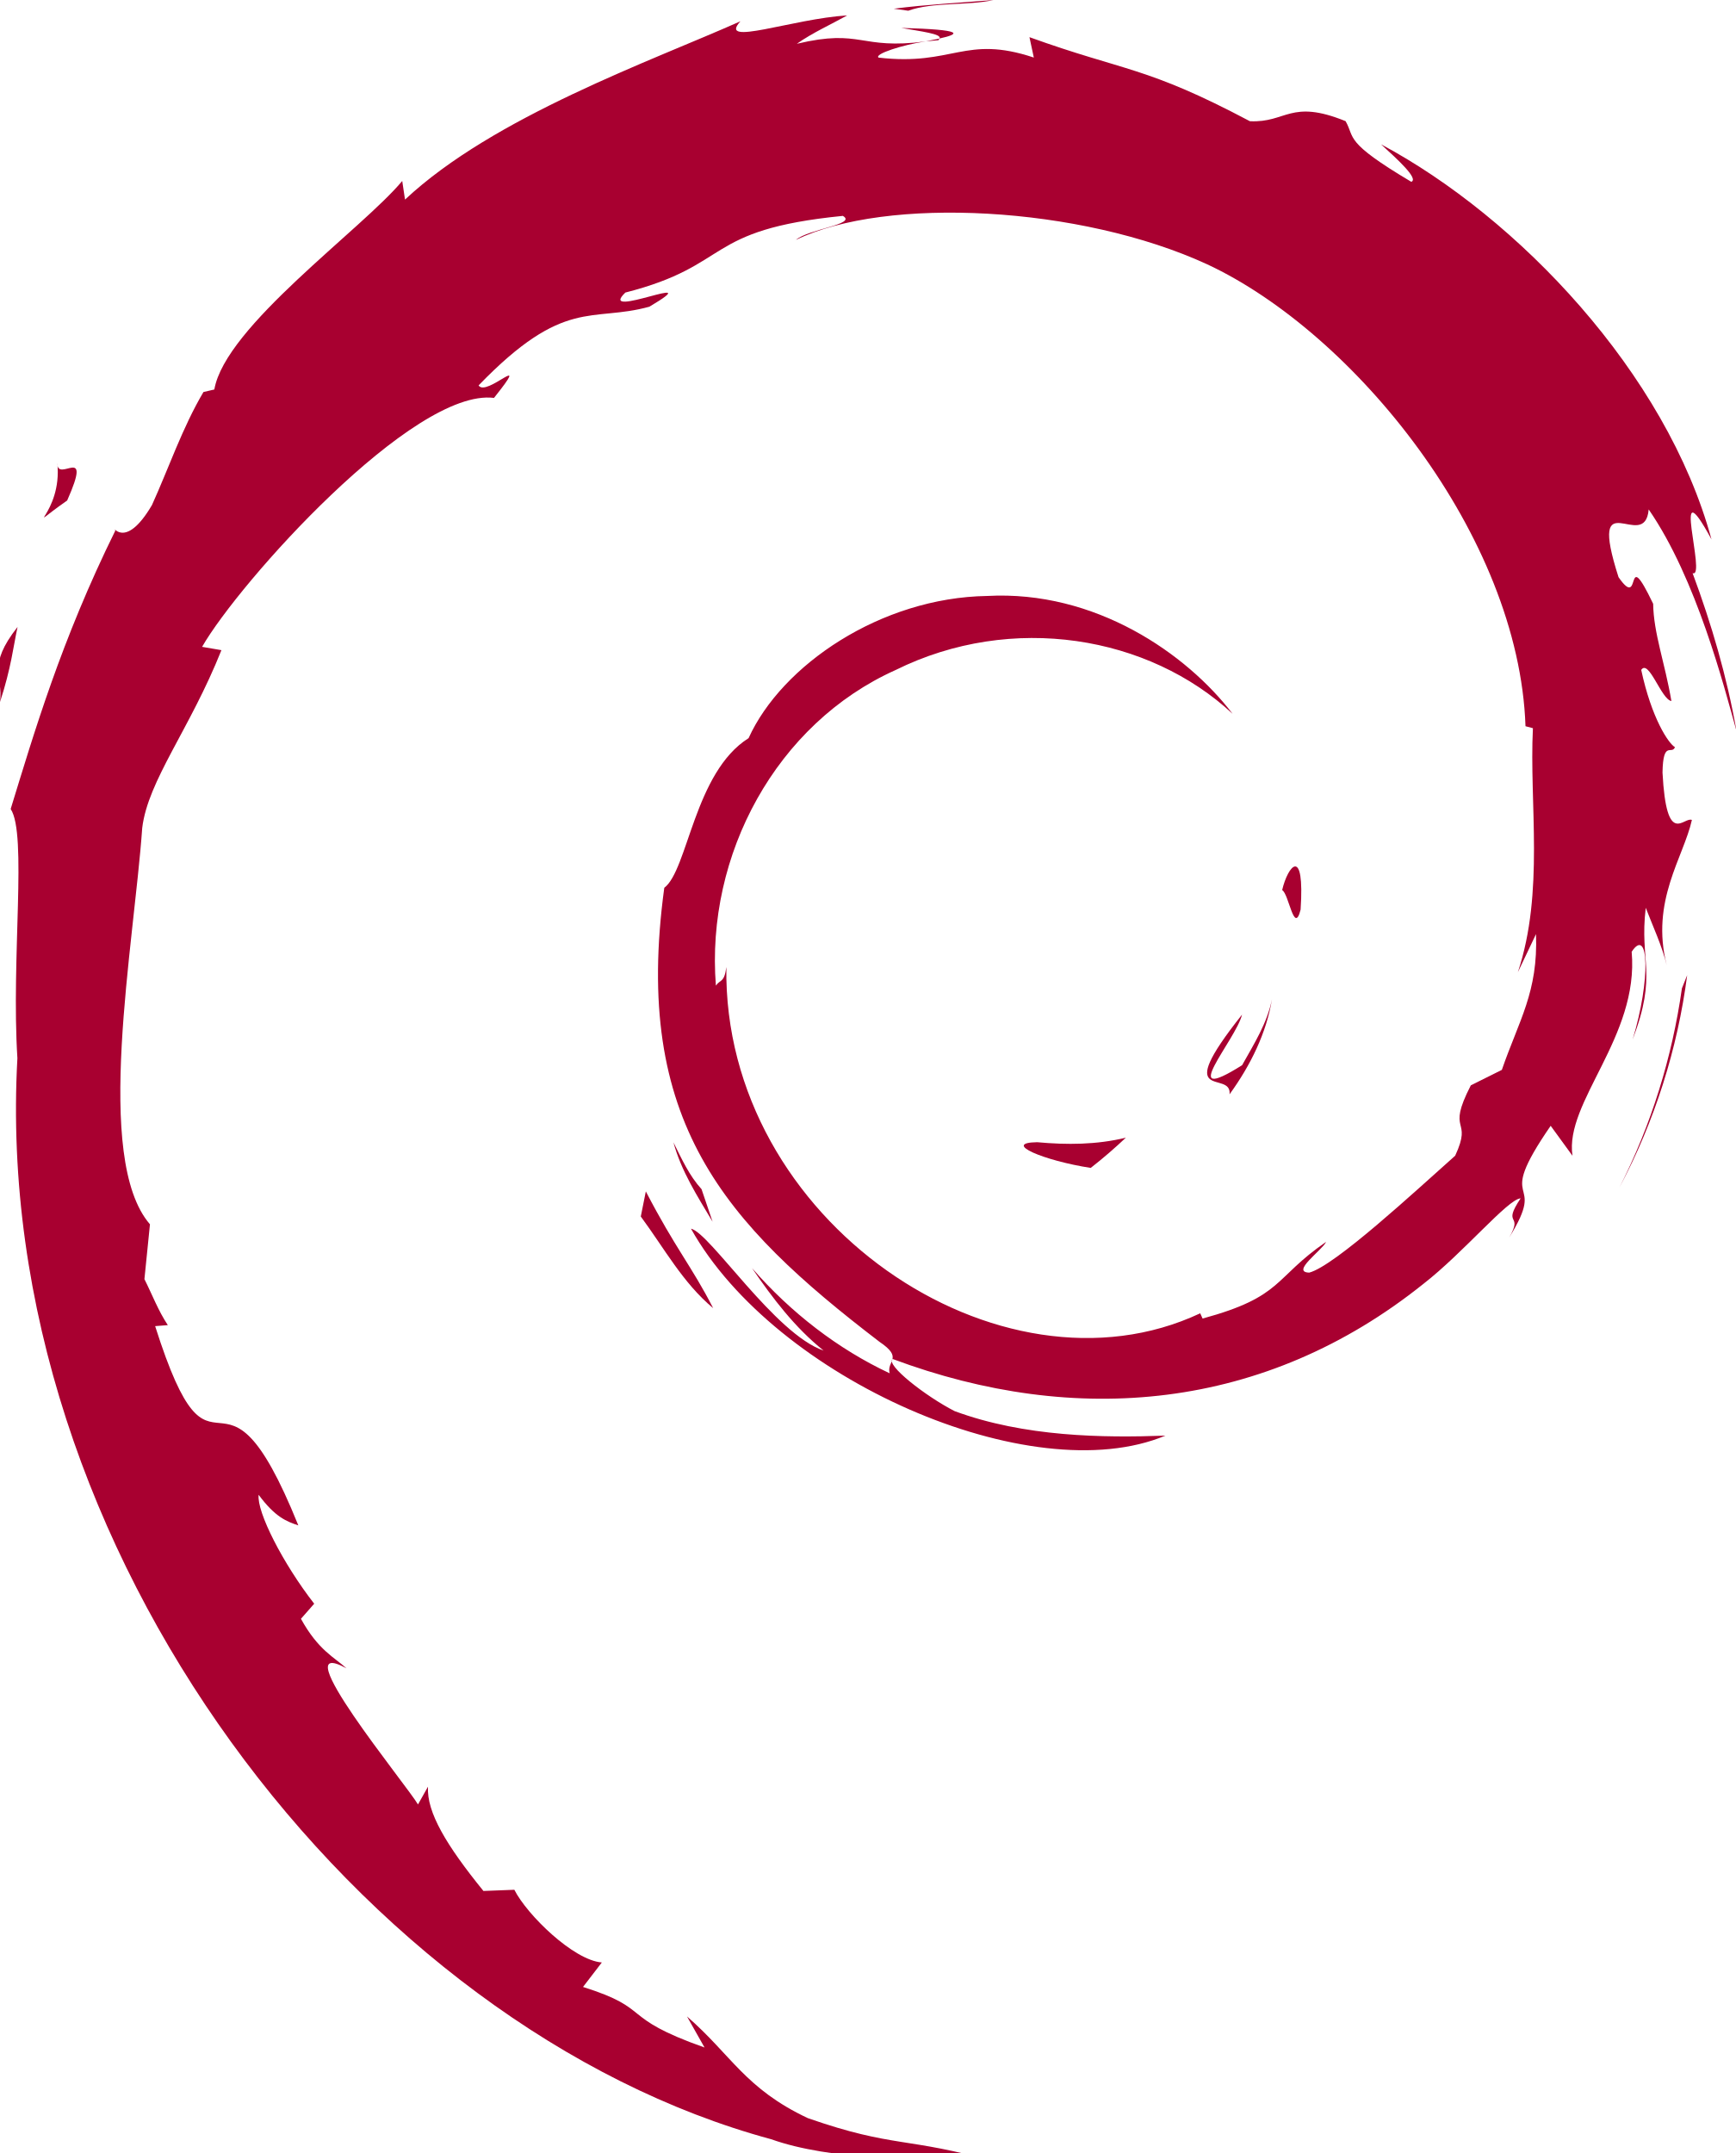
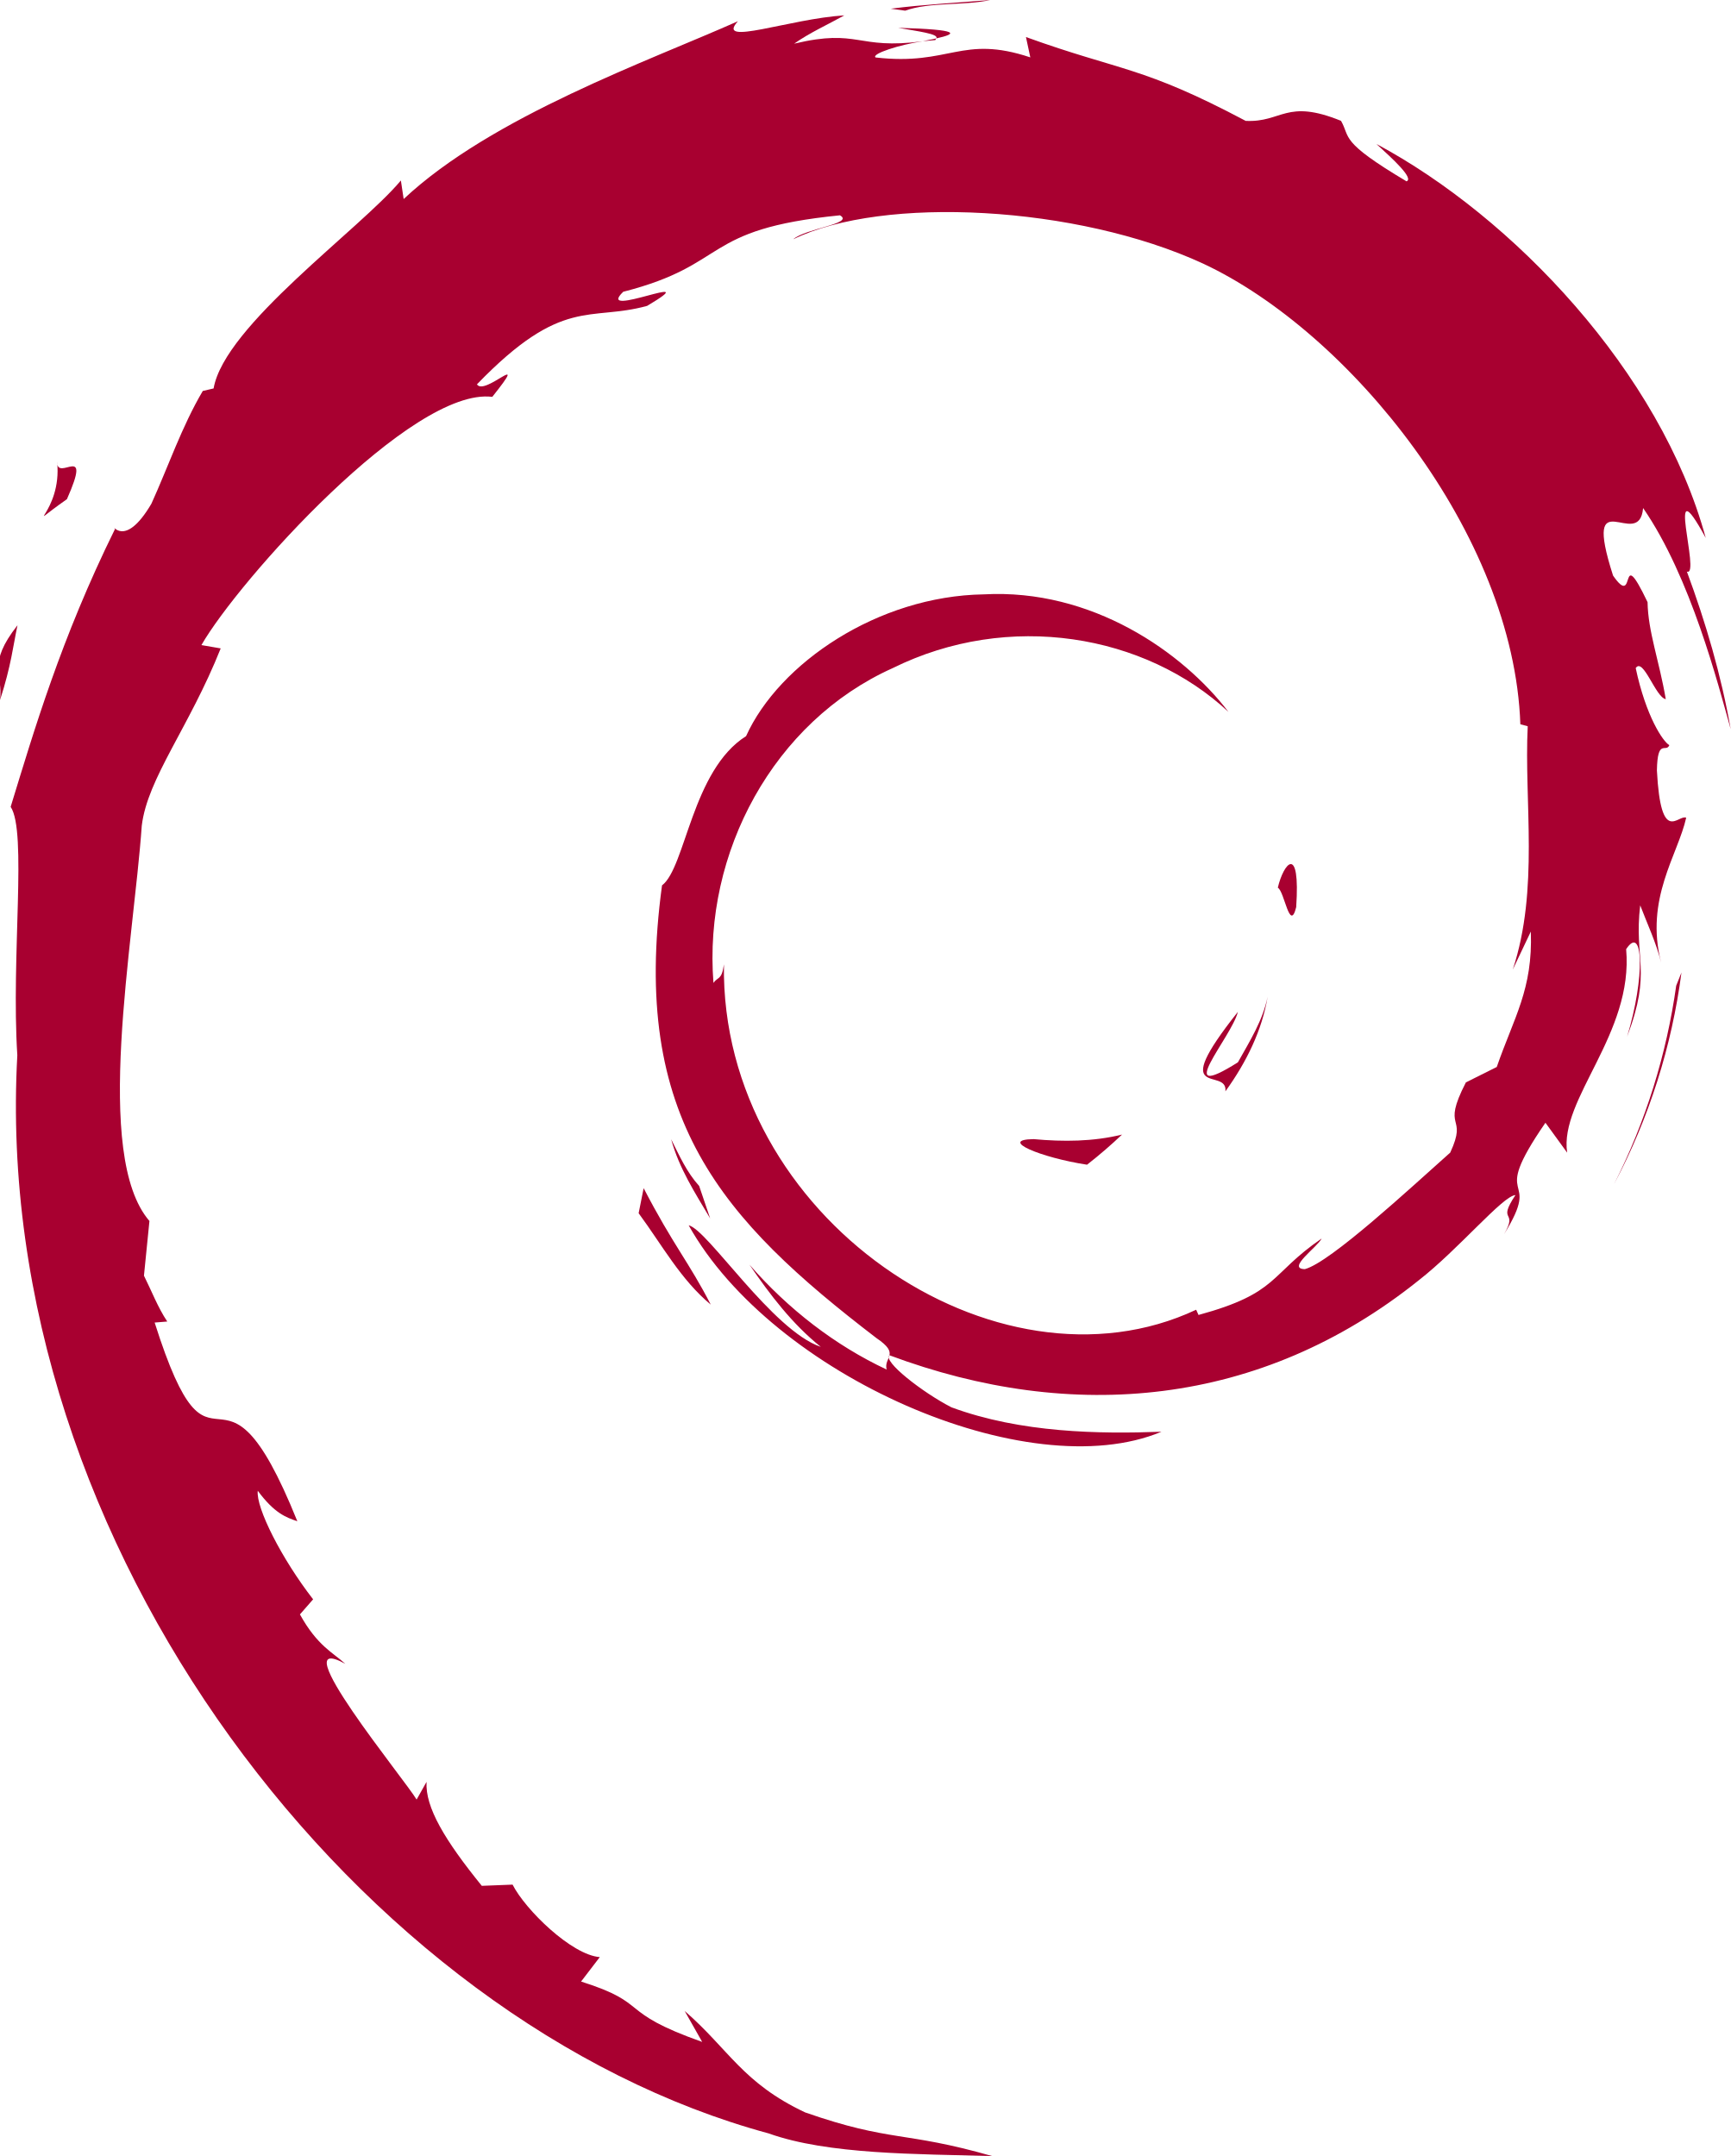
- <svg xmlns="http://www.w3.org/2000/svg" width="129px" height="160px" viewBox="0 0 129 160" version="1.1">
-   <g id="surface1">
-     <path style=" stroke:none;fill-rule:nonzero;fill:rgb(65.882%,0%,18.824%);fill-opacity:1;" d="M 77.082 84.883 C 74.418 84.922 77.586 86.258 81.066 86.793 C 82.027 86.043 82.898 85.281 83.676 84.547 C 81.508 85.074 79.305 85.086 77.082 84.883 " />
-     <path style=" stroke:none;fill-rule:nonzero;fill:rgb(65.882%,0%,18.824%);fill-opacity:1;" d="M 91.383 81.324 C 92.969 79.137 94.129 76.738 94.535 74.262 C 94.18 76.027 93.219 77.551 92.316 79.16 C 87.336 82.293 91.848 77.301 92.312 75.402 C 86.957 82.137 91.578 79.441 91.383 81.324 " />
-     <path style=" stroke:none;fill-rule:nonzero;fill:rgb(65.882%,0%,18.824%);fill-opacity:1;" d="M 96.664 67.598 C 96.984 62.805 95.719 64.32 95.293 66.148 C 95.789 66.406 96.184 69.527 96.664 67.598 " />
-     <path style=" stroke:none;fill-rule:nonzero;fill:rgb(65.882%,0%,18.824%);fill-opacity:1;" d="M 66.98 2.074 C 68.402 2.328 70.051 2.523 69.82 2.863 C 71.375 2.52 71.727 2.207 66.98 2.074 " />
-     <path style=" stroke:none;fill-rule:nonzero;fill:rgb(65.882%,0%,18.824%);fill-opacity:1;" d="M 69.82 2.863 L 68.816 3.07 L 69.75 2.988 L 69.82 2.863 " />
-     <path style=" stroke:none;fill-rule:nonzero;fill:rgb(65.882%,0%,18.824%);fill-opacity:1;" d="M 114.16 69.418 C 114.32 73.723 112.898 75.809 111.621 79.508 L 109.316 80.656 C 107.434 84.312 109.5 82.98 108.152 85.887 C 105.211 88.5 99.223 94.066 97.309 94.574 C 95.91 94.543 98.254 92.926 98.562 92.289 C 94.625 94.992 95.402 96.348 89.379 97.988 L 89.203 97.598 C 74.348 104.578 53.715 90.742 53.984 71.863 C 53.828 73.062 53.535 72.762 53.207 73.246 C 52.438 63.531 57.695 53.773 66.562 49.793 C 75.23 45.504 85.398 47.262 91.609 53.047 C 88.199 48.582 81.406 43.848 73.359 44.289 C 65.473 44.414 58.098 49.422 55.637 54.855 C 51.598 57.395 51.129 64.648 49.371 65.977 C 47.004 83.363 53.824 90.879 65.363 99.715 C 67.18 100.938 65.875 101.121 66.121 102.055 C 62.289 100.262 58.777 97.551 55.891 94.238 C 57.422 96.477 59.074 98.656 61.211 100.367 C 57.598 99.141 52.766 91.613 51.355 91.309 C 57.59 102.453 76.641 110.859 86.617 106.688 C 82 106.859 76.137 106.785 70.949 104.867 C 68.773 103.75 65.809 101.43 66.34 100.992 C 79.953 106.074 94.016 104.844 105.797 95.406 C 108.793 93.074 112.07 89.109 113.016 89.055 C 111.59 91.195 113.258 90.082 112.164 91.973 C 115.148 87.16 110.867 90.016 115.25 83.664 L 116.871 85.891 C 116.266 81.898 121.832 77.047 121.27 70.73 C 122.547 68.797 122.695 72.809 121.34 77.254 C 123.219 72.324 121.832 71.531 122.316 67.461 C 122.84 68.828 123.523 70.281 123.875 71.727 C 122.652 66.961 125.133 63.703 125.746 60.934 C 125.141 60.664 123.855 63.039 123.562 57.41 C 123.605 54.969 124.242 56.129 124.488 55.527 C 124.008 55.254 122.75 53.379 121.98 49.785 C 122.539 48.941 123.469 51.977 124.223 52.098 C 123.738 49.242 122.898 47.062 122.867 44.871 C 120.656 40.258 122.086 45.484 120.293 42.891 C 117.941 35.559 122.242 41.188 122.535 37.859 C 126.098 43.02 128.133 51.016 129.062 54.328 C 128.352 50.289 127.203 46.375 125.797 42.59 C 126.879 43.047 124.055 34.281 127.203 40.086 C 123.84 27.711 112.801 16.152 102.645 10.727 C 103.887 11.863 105.457 13.289 104.891 13.512 C 99.84 10.508 100.73 10.273 100.008 9.004 C 95.891 7.332 95.621 9.141 92.895 9.008 C 85.141 4.898 83.648 5.336 76.512 2.762 L 76.836 4.277 C 71.699 2.566 70.848 4.926 65.297 4.281 C 64.957 4.02 67.074 3.328 68.816 3.074 C 63.852 3.73 64.082 2.098 59.223 3.254 C 60.422 2.414 61.688 1.859 62.965 1.145 C 58.914 1.391 53.293 3.5 55.031 1.582 C 48.422 4.527 36.688 8.664 30.102 14.832 L 29.895 13.449 C 26.879 17.066 16.738 24.258 15.93 28.945 L 15.121 29.133 C 13.551 31.789 12.535 34.801 11.293 37.535 C 9.238 41.031 8.281 38.879 8.574 39.426 C 4.535 47.609 2.527 54.484 0.793 60.121 C 2.031 61.969 0.824 71.227 1.293 78.637 C -0.738 115.234 27 150.77 57.316 158.977 C 61.762 160.562 68.371 160.504 73.992 160.664 C 67.359 158.77 66.5 159.66 60.043 157.41 C 55.383 155.219 54.359 152.715 51.059 149.852 L 52.363 152.16 C 45.891 149.871 48.602 149.324 43.332 147.66 L 44.73 145.84 C 42.629 145.68 39.172 142.305 38.227 140.438 L 35.93 140.527 C 33.172 137.129 31.703 134.676 31.809 132.777 L 31.066 134.098 C 30.227 132.656 20.922 121.348 25.75 123.98 C 24.852 123.16 23.66 122.648 22.367 120.301 L 23.352 119.18 C 21.027 116.191 19.074 112.363 19.223 111.086 C 20.461 112.762 21.32 113.074 22.172 113.359 C 16.305 98.812 15.977 112.559 11.531 98.551 L 12.473 98.477 C 11.754 97.395 11.316 96.215 10.734 95.059 L 11.145 90.984 C 6.922 86.105 9.961 70.234 10.57 61.531 C 10.996 57.992 14.098 54.227 16.457 48.316 L 15.02 48.07 C 17.77 43.277 30.719 28.828 36.715 29.57 C 39.617 25.926 36.137 29.559 35.57 28.641 C 41.949 22.043 43.953 23.98 48.262 22.793 C 52.906 20.039 44.273 23.867 46.477 21.742 C 54.504 19.691 52.168 17.086 62.641 16.043 C 63.742 16.672 60.074 17.016 59.156 17.828 C 65.844 14.559 80.32 15.305 89.727 19.645 C 100.637 24.738 112.895 39.801 113.379 53.969 L 113.93 54.117 C 113.652 59.75 114.793 66.266 112.812 72.25 L 114.16 69.418 " />
-     <path style=" stroke:none;fill-rule:nonzero;fill:rgb(65.882%,0%,18.824%);fill-opacity:1;" d="M 48 88.539 L 47.625 90.406 C 49.379 92.781 50.766 95.355 53.004 97.215 C 51.395 94.078 50.199 92.781 48 88.539 " />
-     <path style=" stroke:none;fill-rule:nonzero;fill:rgb(65.882%,0%,18.824%);fill-opacity:1;" d="M 52.141 88.375 C 51.215 87.352 50.664 86.121 50.051 84.891 C 50.637 87.051 51.84 88.906 52.961 90.793 L 52.141 88.375 " />
-     <path style=" stroke:none;fill-rule:nonzero;fill:rgb(65.882%,0%,18.824%);fill-opacity:1;" d="M 125.395 72.469 L 125.004 73.449 C 124.285 78.543 122.734 83.582 120.359 88.254 C 122.984 83.324 124.684 77.934 125.395 72.469 " />
-     <path style=" stroke:none;fill-rule:nonzero;fill:rgb(65.882%,0%,18.824%);fill-opacity:1;" d="M 67.504 0.797 C 69.309 0.137 71.934 0.434 73.848 0 C 71.355 0.207 68.875 0.332 66.426 0.648 L 67.504 0.797 " />
-     <path style=" stroke:none;fill-rule:nonzero;fill:rgb(65.882%,0%,18.824%);fill-opacity:1;" d="M 4.258 34.398 C 4.672 38.238 1.367 39.73 4.992 37.195 C 6.934 32.824 4.23 35.988 4.258 34.398 " />
-     <path style=" stroke:none;fill-rule:nonzero;fill:rgb(65.882%,0%,18.824%);fill-opacity:1;" d="M 0 52.172 C 0.836 49.609 0.984 48.074 1.305 46.59 C -1.004 49.539 0.242 50.164 0 52.172 " />
+ <svg xmlns="http://www.w3.org/2000/svg" width="87.041" height="108.445" viewBox="0 0 87.041 108.445" overflow="visible" enable-background="new 0 0 87.041 108.445" xml:space="preserve">
+   <g id="Layer_1">
+     <g>
+       <path fill="#A80030" d="M51.986,57.297c-1.797,0.025,0.34,0.926,2.686,1.287     c0.648-0.506,1.236-1.018,1.76-1.516C54.971,57.426,53.484,57.434,51.986,57.297" />
+       <path fill="#A80030" d="M61.631,54.893c1.07-1.477,1.85-3.094,2.125-4.766c-0.24,1.192-0.887,2.221-1.496,3.307     c-3.359,2.115-0.316-1.256-0.002-2.537C58.646,55.443,61.762,53.623,61.631,54.893" />
+       <path fill="#A80030" d="M65.191,45.629c0.217-3.236-0.637-2.213-0.924-0.978     C64.602,44.825,64.867,46.932,65.191,45.629" />
+       <path fill="#A80030" d="M45.172,1.399c0.959,0.172,2.072,0.304,1.916,0.533     C48.137,1.702,48.375,1.49,45.172,1.399" />
+       <path fill="#A80030" d="M47.088,1.932l-0.678,0.14l0.631-0.056L47.088,1.932" />
+       <path fill="#A80030" d="M76.992,46.856c0.107,2.906-0.85,4.316-1.713,6.812l-1.553,0.776     c-1.271,2.468,0.123,1.567-0.787,3.53c-1.984,1.764-6.021,5.52-7.313,5.863c-0.943-0.021,0.639-1.113,0.846-1.541     c-2.656,1.824-2.131,2.738-6.193,3.846l-0.119-0.264c-10.018,4.713-23.934-4.627-23.751-17.371     c-0.107,0.809-0.304,0.607-0.526,0.934c-0.517-6.557,3.028-13.143,9.007-15.832c5.848-2.895,12.704-1.707,16.893,2.197     c-2.301-3.014-6.881-6.209-12.309-5.91c-5.317,0.084-10.291,3.463-11.951,7.131c-2.724,1.715-3.04,6.611-4.227,7.507     C31.699,56.271,36.3,61.342,44.083,67.307c1.225,0.826,0.345,0.951,0.511,1.58c-2.586-1.211-4.954-3.039-6.901-5.277     c1.033,1.512,2.148,2.982,3.589,4.137c-2.438-0.826-5.695-5.908-6.646-6.115c4.203,7.525,17.052,13.197,23.78,10.383     c-3.113,0.115-7.068,0.064-10.566-1.229c-1.469-0.756-3.467-2.322-3.11-2.615c9.182,3.43,18.667,2.598,26.612-3.771     c2.021-1.574,4.229-4.252,4.867-4.289c-0.961,1.445,0.164,0.695-0.574,1.971c2.014-3.248-0.875-1.322,2.082-5.609l1.092,1.504     c-0.406-2.696,3.348-5.97,2.967-10.234c0.861-1.304,0.961,1.403,0.047,4.403c1.268-3.328,0.334-3.863,0.66-6.609     c0.352,0.923,0.814,1.904,1.051,2.878c-0.826-3.216,0.848-5.416,1.262-7.285c-0.408-0.181-1.275,1.422-1.473-2.377     c0.029-1.65,0.459-0.865,0.625-1.271c-0.324-0.186-1.174-1.451-1.691-3.877c0.375-0.57,1.002,1.478,1.512,1.562     c-0.328-1.929-0.893-3.4-0.916-4.88c-1.49-3.114-0.527,0.415-1.736-1.337c-1.586-4.947,1.316-1.148,1.512-3.396     c2.404,3.483,3.775,8.881,4.404,11.117c-0.48-2.726-1.256-5.367-2.203-7.922c0.73,0.307-1.176-5.609,0.949-1.691     c-2.27-8.352-9.715-16.156-16.564-19.818c0.838,0.767,1.896,1.73,1.516,1.881c-3.406-2.028-2.807-2.186-3.295-3.043     c-2.775-1.129-2.957,0.091-4.795,0.002c-5.23-2.774-6.238-2.479-11.051-4.217l0.219,1.023c-3.465-1.154-4.037,0.438-7.782,0.004     c-0.228-0.178,1.2-0.644,2.375-0.815c-3.35,0.442-3.193-0.66-6.471,0.122c0.808-0.567,1.662-0.942,2.524-1.424     c-2.732,0.166-6.522,1.59-5.352,0.295c-4.456,1.988-12.37,4.779-16.811,8.943l-0.14-0.933c-2.035,2.443-8.874,7.296-9.419,10.46     l-0.544,0.127c-1.059,1.793-1.744,3.825-2.584,5.67c-1.385,2.36-2.03,0.908-1.833,1.278c-2.724,5.523-4.077,10.164-5.246,13.97     c0.833,1.245,0.02,7.495,0.335,12.497c-1.368,24.704,17.338,48.69,37.785,54.228c2.997,1.072,7.454,1.031,11.245,1.141     c-4.473-1.279-5.051-0.678-9.408-2.197c-3.143-1.48-3.832-3.17-6.058-5.102l0.881,1.557c-4.366-1.545-2.539-1.912-6.091-3.037     l0.941-1.229c-1.415-0.107-3.748-2.385-4.386-3.646l-1.548,0.061c-1.86-2.295-2.851-3.949-2.779-5.23l-0.5,0.891     c-0.567-0.973-6.843-8.607-3.587-6.83c-0.605-0.553-1.409-0.9-2.281-2.484l0.663-0.758c-1.567-2.016-2.884-4.6-2.784-5.461     c0.836,1.129,1.416,1.34,1.99,1.533c-3.957-9.818-4.179-0.541-7.176-9.994l0.634-0.051c-0.486-0.732-0.781-1.527-1.172-2.307     l0.276-2.75C4.667,58.121,6.719,47.409,7.13,41.534c0.285-2.389,2.378-4.932,3.97-8.92l-0.97-0.167     c1.854-3.234,10.586-12.988,14.63-12.486c1.959-2.461-0.389-0.009-0.772-0.629c4.303-4.453,5.656-3.146,8.56-3.947     c3.132-1.859-2.688,0.725-1.203-0.709c5.414-1.383,3.837-3.144,10.9-3.846c0.745,0.424-1.729,0.655-2.35,1.205     c4.511-2.207,14.275-1.705,20.617,1.225c7.359,3.439,15.627,13.605,15.953,23.17l0.371,0.1     c-0.188,3.802,0.582,8.199-0.752,12.238L76.992,46.856" />
+       <path fill="#A80030" d="M32.372,59.764l-0.252,1.26c1.181,1.604,2.118,3.342,3.626,4.596     C34.661,63.502,33.855,62.627,32.372,59.764" />
+       <path fill="#A80030" d="M35.164,59.654c-0.625-0.691-0.995-1.523-1.409-2.352     c0.396,1.457,1.207,2.709,1.962,3.982L35.164,59.654" />
+       <path fill="#A80030" d="M84.568,48.916l-0.264,0.662c-0.484,3.438-1.529,6.84-3.131,9.994     C82.943,56.244,84.088,52.604,84.568,48.916" />
+       <path fill="#A80030" d="M45.527,0.537C46.742,0.092,48.514,0.293,49.803,0c-1.68,0.141-3.352,0.225-5.003,0.438     L45.527,0.537" />
+       <path fill="#A80030" d="M2.872,23.219c0.28,2.592-1.95,3.598,0.494,1.889     C4.676,22.157,2.854,24.293,2.872,23.219" />
+       <path fill="#A80030" d="M0,35.215c0.563-1.728,0.665-2.766,0.88-3.766C-0.676,33.438,0.164,33.862,0,35.215" />
+     </g>
  </g>
</svg>
